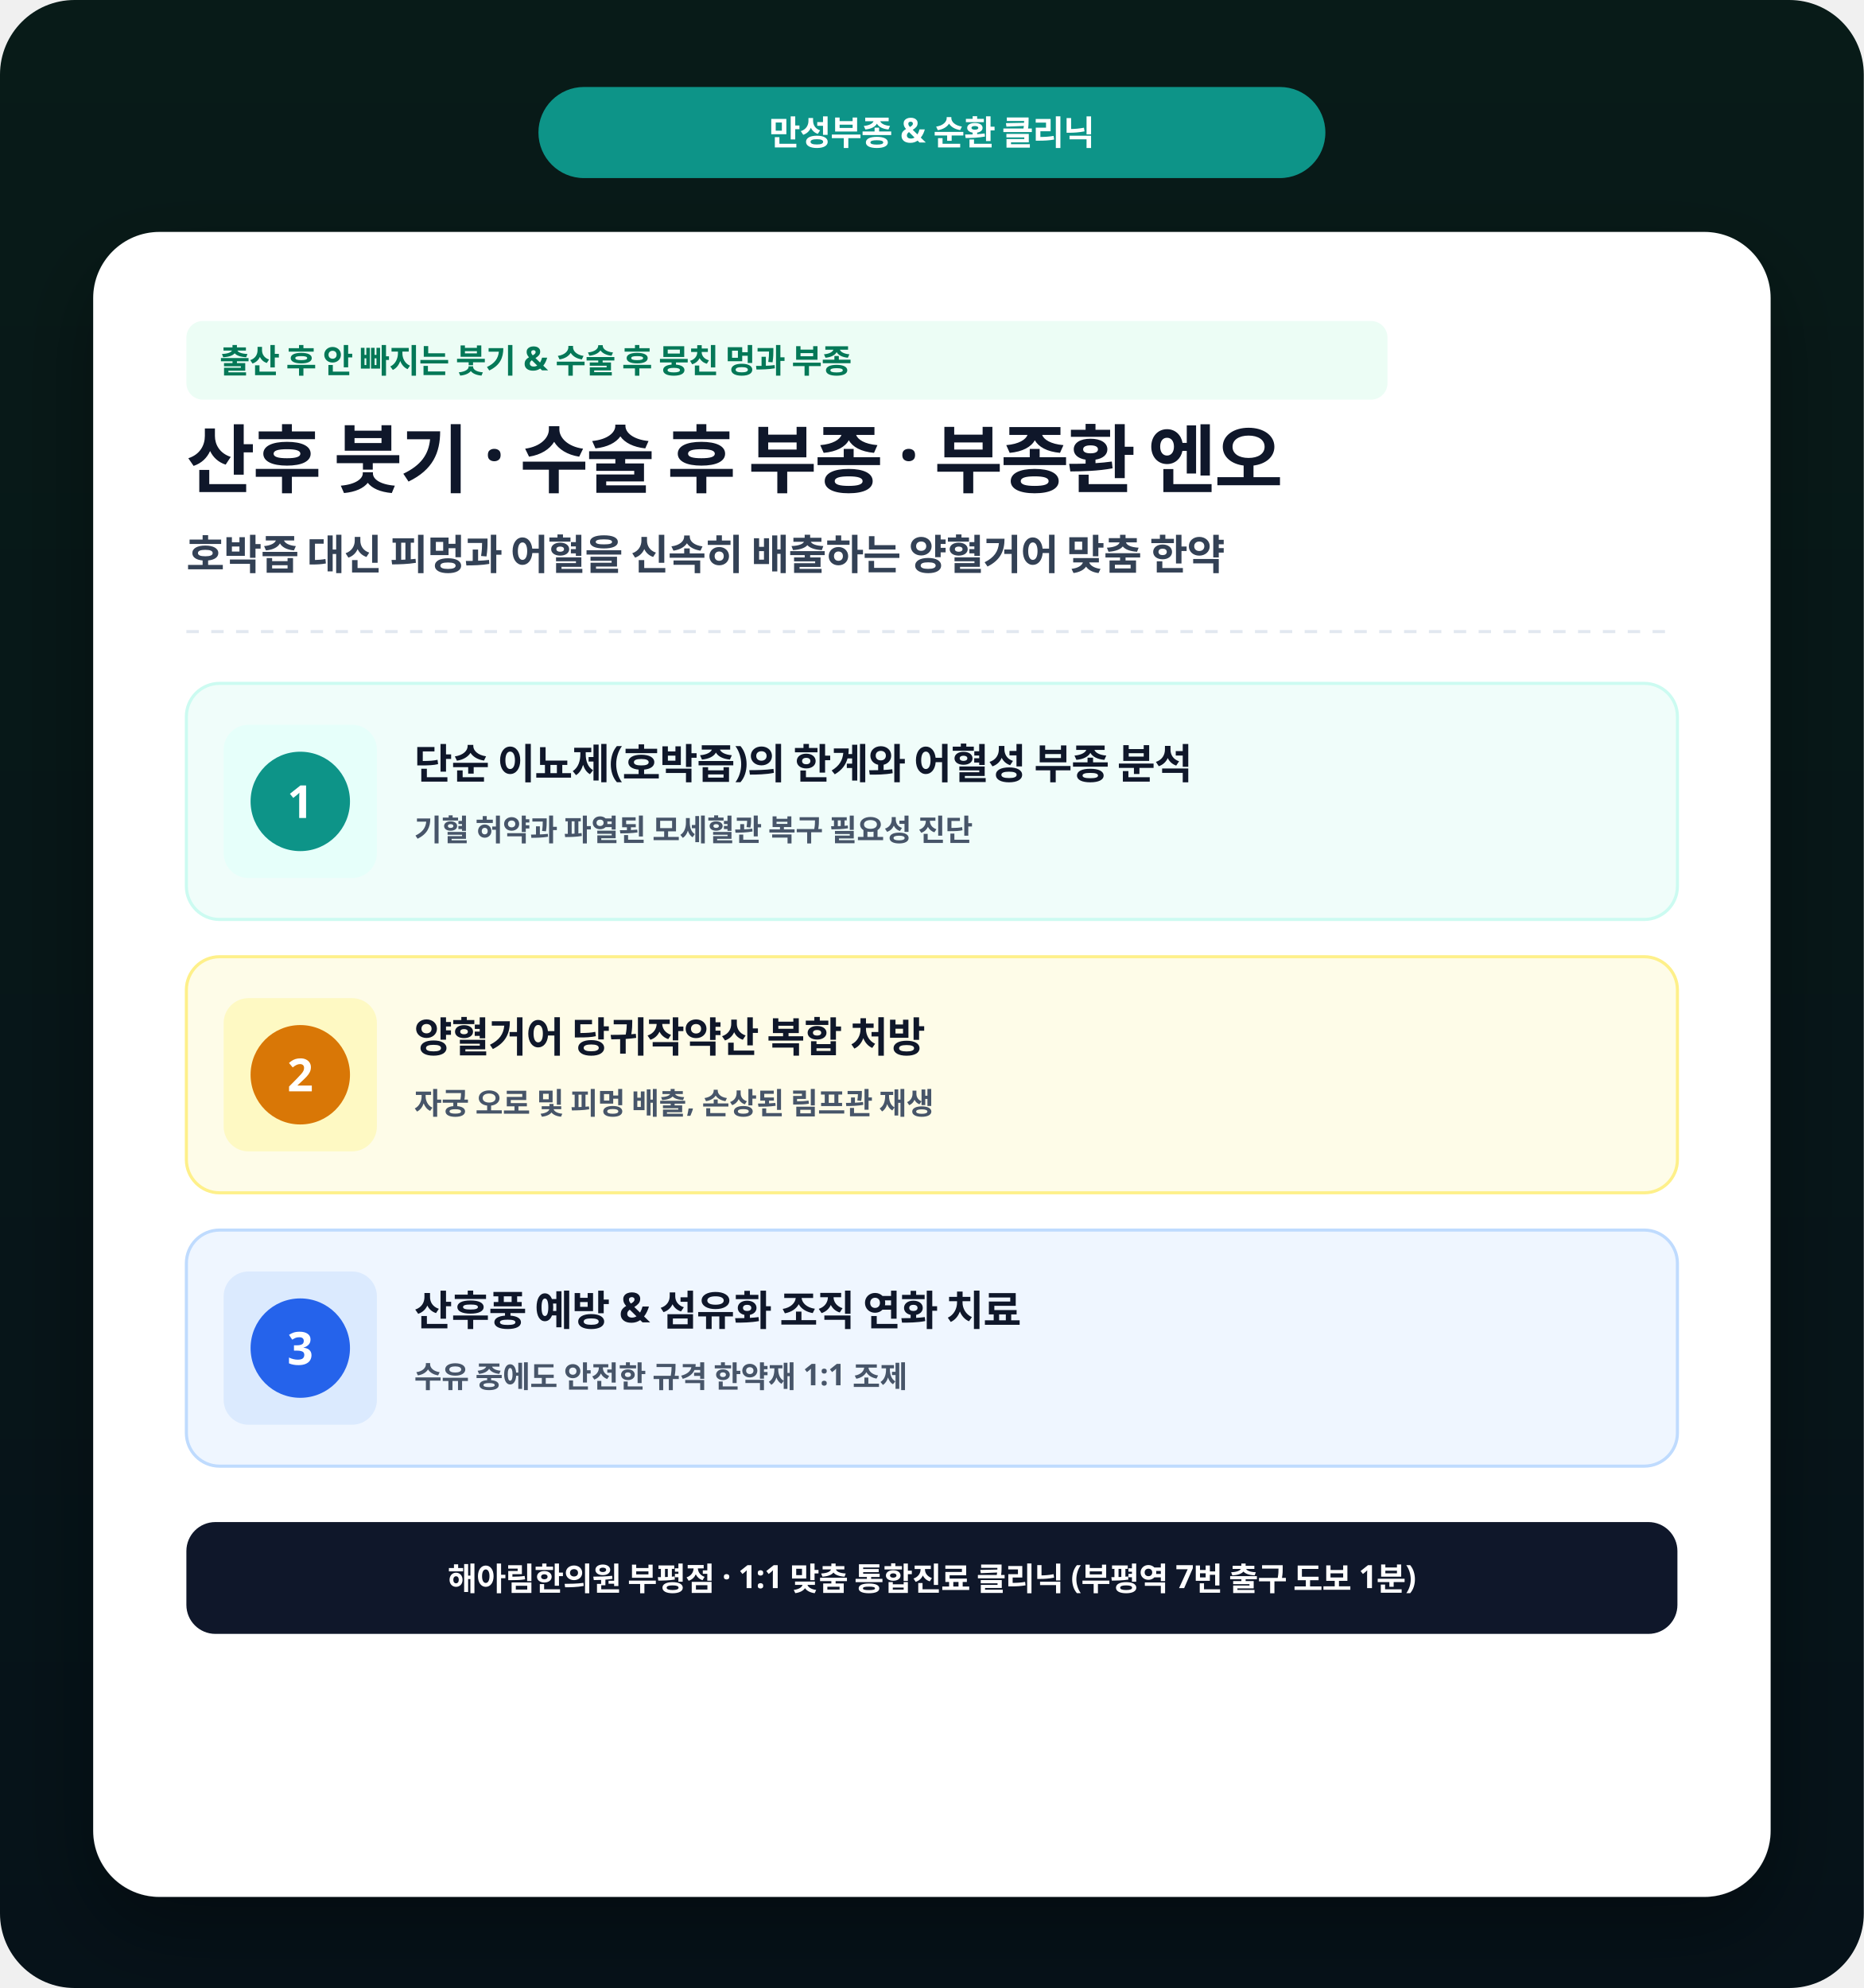
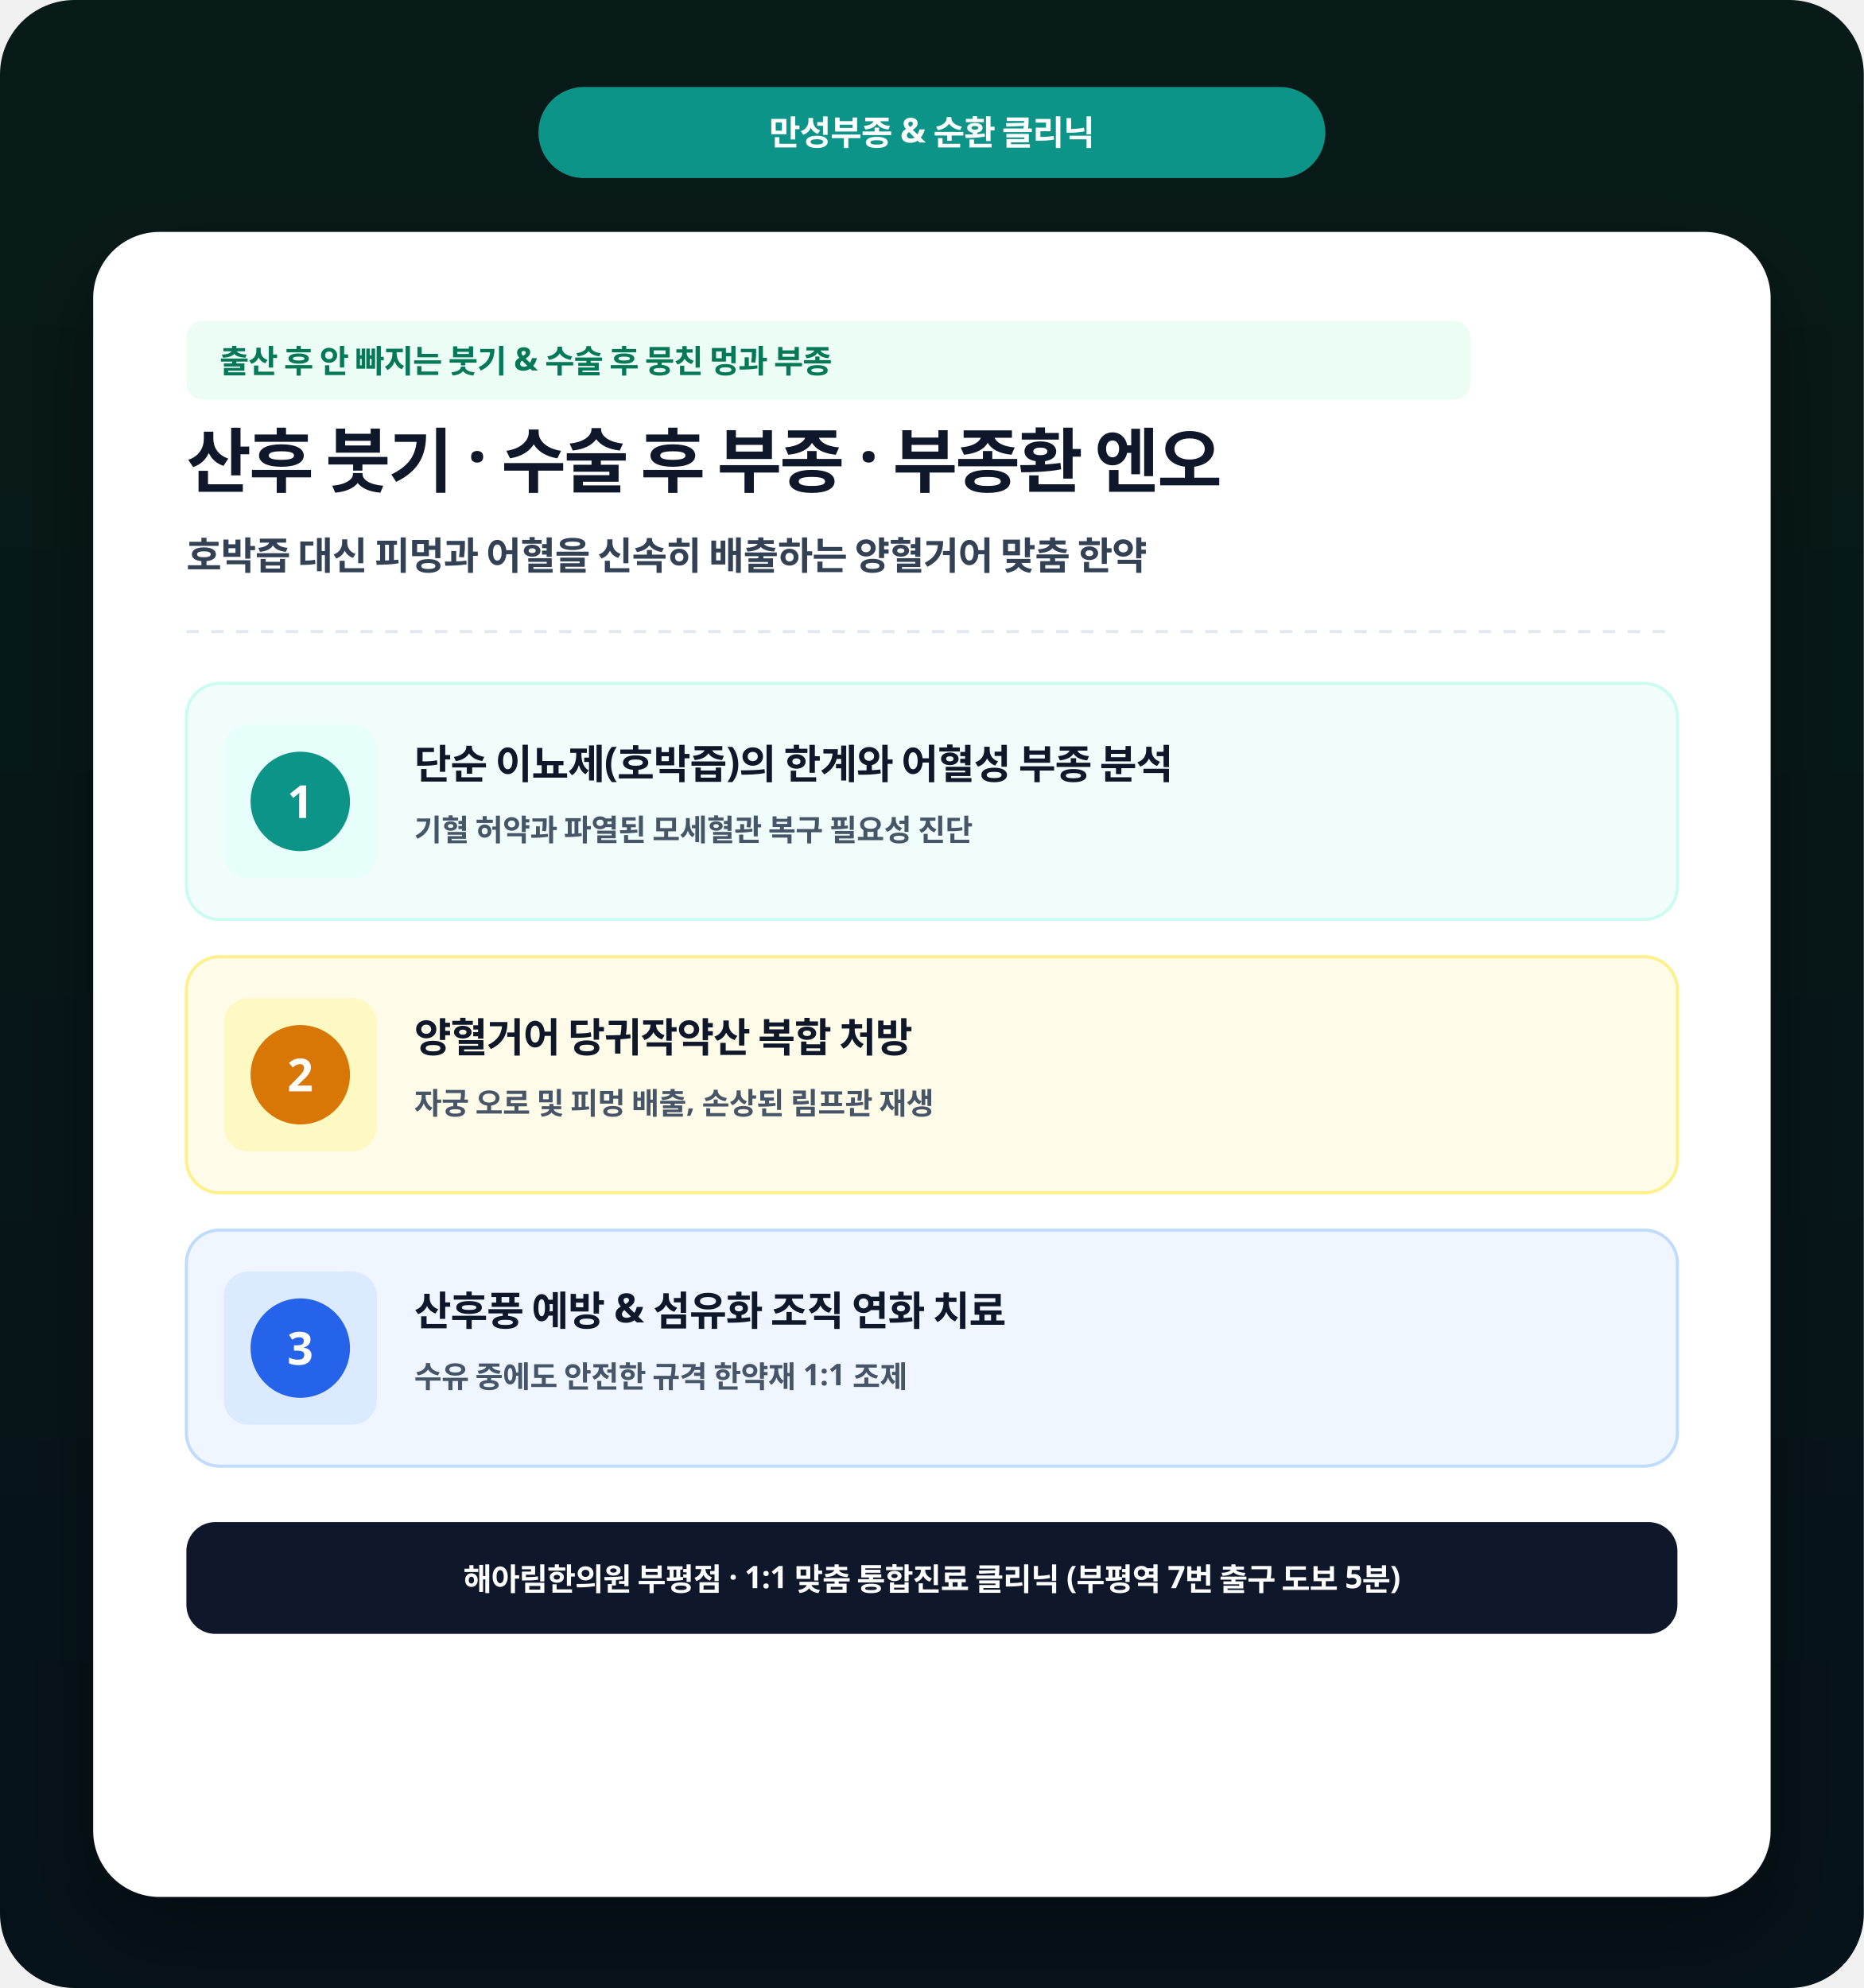
<svg xmlns="http://www.w3.org/2000/svg" width="900" height="960" viewBox="0 0 900 960">
  <defs>
    <linearGradient id="bgGrad" x1="0%" y1="0%" x2="0%" y2="100%">
      <stop offset="0%" stop-color="#081b18" />
      <stop offset="100%" stop-color="#061219" />
    </linearGradient>
    <filter id="cardShadow" x="-10%" y="-10%" width="120%" height="120%">
      <feDropShadow dx="0" dy="16" stdDeviation="20" flood-color="#000000" flood-opacity="0.35" />
    </filter>
  </defs>
  <rect x="0" y="0" width="900" height="960" rx="36" fill="url(#bgGrad)" />
  <g transform="translate(450, 64)">
    <rect x="-190" y="-22" width="380" height="44" rx="22" fill="#0d9488" />
    <text x="0" y="6" font-size="16.5" font-weight="900" fill="#ffffff" text-anchor="middle" font-family="Pretendard, 'Malgun Gothic', sans-serif" letter-spacing="-0.02em">
      만성부종 &amp; 순환 클리닉
    </text>
  </g>
  <g filter="url(#cardShadow)">
    <rect x="45" y="112" width="810" height="804" rx="32" fill="#ffffff" />
  </g>
  <g transform="translate(90, 155)">
-     <rect x="0" y="0" width="580" height="38" rx="8" fill="#ecfdf5" />
-     <text x="16" y="25" font-size="16" font-weight="900" fill="#047857" font-family="Pretendard, 'Malgun Gothic', sans-serif" letter-spacing="-0.02em">
+     <rect x="0" y="0" width="620" height="38" rx="8" fill="#ecfdf5" />
+     <text x="16" y="25" font-size="15.5" font-weight="900" fill="#047857" font-family="Pretendard, 'Malgun Gothic', sans-serif" letter-spacing="-0.02em">
      출산 후 안 빠지는 붓기 &amp; 수술 후 뭉친 멍과 부종
    </text>
  </g>
  <g transform="translate(90, 235)">
-     <text font-size="36" font-weight="900" fill="#0f172a" font-family="Pretendard, 'Malgun Gothic', sans-serif" letter-spacing="-0.03em">
+     <text font-size="34" font-weight="900" fill="#0f172a" font-family="Pretendard, 'Malgun Gothic', sans-serif" letter-spacing="-0.03em">
      산후 붓기 · 수술 후 부종 · 부종환 엔오
    </text>
  </g>
  <g transform="translate(90, 275)">
-     <text font-size="20" font-weight="800" fill="#334155" font-family="Pretendard, 'Malgun Gothic', sans-serif" letter-spacing="-0.02em">
+     <text font-size="18.5" font-weight="800" fill="#334155" font-family="Pretendard, 'Malgun Gothic', sans-serif" letter-spacing="-0.02em">
      호박즙 대신 피멍과 어혈을 신속히 배출하는 양혈거어 맞춤 한약
    </text>
  </g>
  <line x1="90" y1="305" x2="810" y2="305" stroke="#e2e8f0" stroke-width="1.5" stroke-dasharray="6,6" />
  <g transform="translate(90, 330)">
    <rect x="0" y="0" width="720" height="114" rx="16" fill="#f0fdfa" stroke="#ccfbf1" stroke-width="1.5" />
    <rect x="18" y="20" width="74" height="74" rx="12" fill="#e6fffa" />
    <circle cx="55" cy="57" r="24" fill="#0d9488" />
    <text x="55" y="65" font-size="22" font-weight="900" fill="#ffffff" text-anchor="middle" font-family="Pretendard, 'Malgun Gothic', sans-serif">1</text>
-     <text x="110" y="46" font-size="20" font-weight="900" fill="#0f172a" font-family="Pretendard, 'Malgun Gothic', sans-serif" letter-spacing="-0.02em">
+     <text x="110" y="46" font-size="19.5" font-weight="900" fill="#0f172a" font-family="Pretendard, 'Malgun Gothic', sans-serif" letter-spacing="-0.02em">
      단순 이뇨제(호박즙)의 한계와 어혈성 부종 분석
    </text>
    <text x="110" y="76" font-size="14.5" font-weight="600" fill="#475569" font-family="Pretendard, 'Malgun Gothic', sans-serif" letter-spacing="-0.01em">
      기혈 허약과 파열된 모세혈관 복구 필요성 진단
    </text>
  </g>
  <g transform="translate(90, 462)">
    <rect x="0" y="0" width="720" height="114" rx="16" fill="#fefce8" stroke="#fef08a" stroke-width="1.5" />
    <rect x="18" y="20" width="74" height="74" rx="12" fill="#fef9c3" />
    <circle cx="55" cy="57" r="24" fill="#d97706" />
    <text x="55" y="65" font-size="22" font-weight="900" fill="#ffffff" text-anchor="middle" font-family="Pretendard, 'Malgun Gothic', sans-serif">2</text>
-     <text x="110" y="46" font-size="20" font-weight="900" fill="#0f172a" font-family="Pretendard, 'Malgun Gothic', sans-serif" letter-spacing="-0.02em">
+     <text x="110" y="46" font-size="19.5" font-weight="900" fill="#0f172a" font-family="Pretendard, 'Malgun Gothic', sans-serif" letter-spacing="-0.02em">
      양혈거어 당귀작약산 복합 처방
    </text>
    <text x="110" y="76" font-size="14.5" font-weight="600" fill="#475569" font-family="Pretendard, 'Malgun Gothic', sans-serif" letter-spacing="-0.01em">
      자궁 오로 및 피멍 배출, 손상된 림프관 재생
    </text>
  </g>
  <g transform="translate(90, 594)">
    <rect x="0" y="0" width="720" height="114" rx="16" fill="#eff6ff" stroke="#bfdbfe" stroke-width="1.5" />
    <rect x="18" y="20" width="74" height="74" rx="12" fill="#dbeafe" />
    <circle cx="55" cy="57" r="24" fill="#2563eb" />
    <text x="55" y="65" font-size="22" font-weight="900" fill="#ffffff" text-anchor="middle" font-family="Pretendard, 'Malgun Gothic', sans-serif">3</text>
-     <text x="110" y="46" font-size="20" font-weight="900" fill="#0f172a" font-family="Pretendard, 'Malgun Gothic', sans-serif" letter-spacing="-0.02em">
+     <text x="110" y="46" font-size="19.5" font-weight="900" fill="#0f172a" font-family="Pretendard, 'Malgun Gothic', sans-serif" letter-spacing="-0.02em">
      산후풍 예방 &amp; 섬유화 조직 연화 치료
    </text>
    <text x="110" y="76" font-size="14.5" font-weight="600" fill="#475569" font-family="Pretendard, 'Malgun Gothic', sans-serif" letter-spacing="-0.01em">
      수유 중에도 안전한 규격 한약재 1:1 조제
    </text>
  </g>
  <g transform="translate(90, 735)">
    <rect x="0" y="0" width="720" height="54" rx="14" fill="#0f172a" />
-     <text x="360" y="33" font-size="15.5" font-weight="800" fill="#ffffff" text-anchor="middle" font-family="Pretendard, 'Malgun Gothic', sans-serif" letter-spacing="-0.02em">
-       해아림한의원 부평점 · 1:1 맞춤 통합진료 클리닉 (부평역 7번 출구 도보 1분)
+     <text x="360" y="33" font-size="15" font-weight="800" fill="#ffffff" text-anchor="middle" font-family="Pretendard, 'Malgun Gothic', sans-serif" letter-spacing="-0.02em">
+       해아림한의원 부평점 · 1:1 맞춤 통합진료 클리닉 (부평역 7번 출구 도보 5분)
    </text>
  </g>
</svg>
